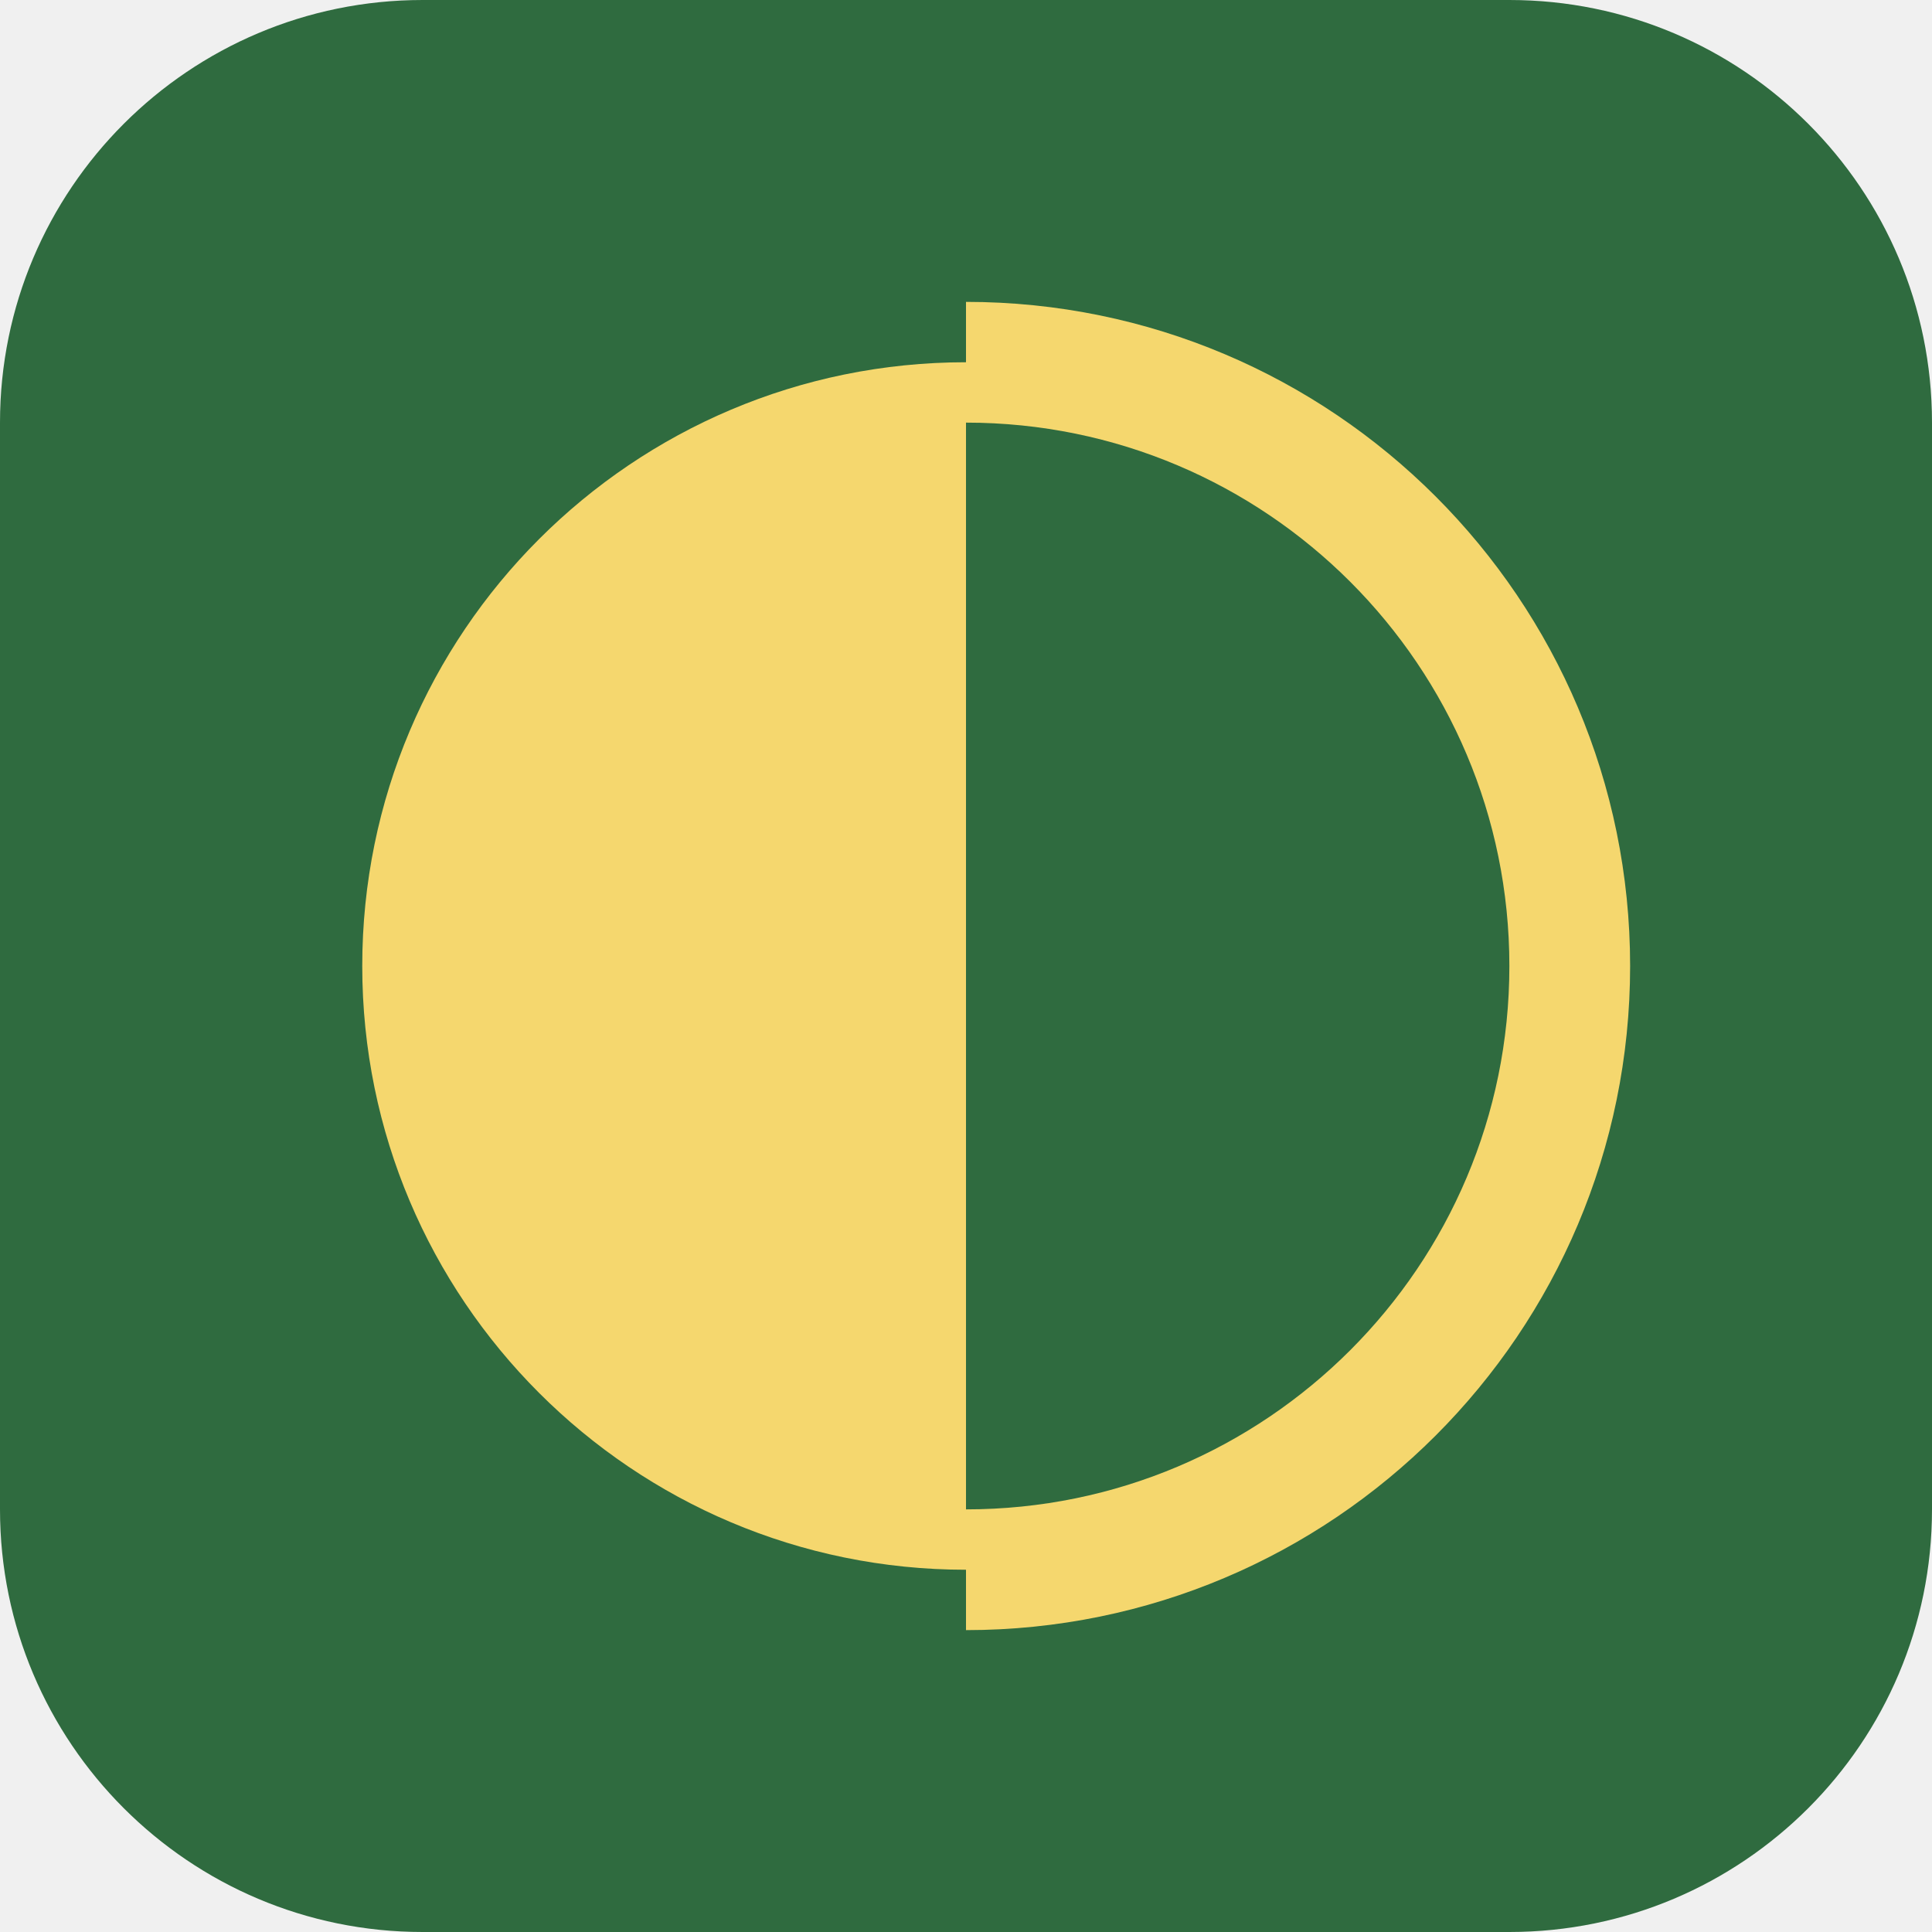
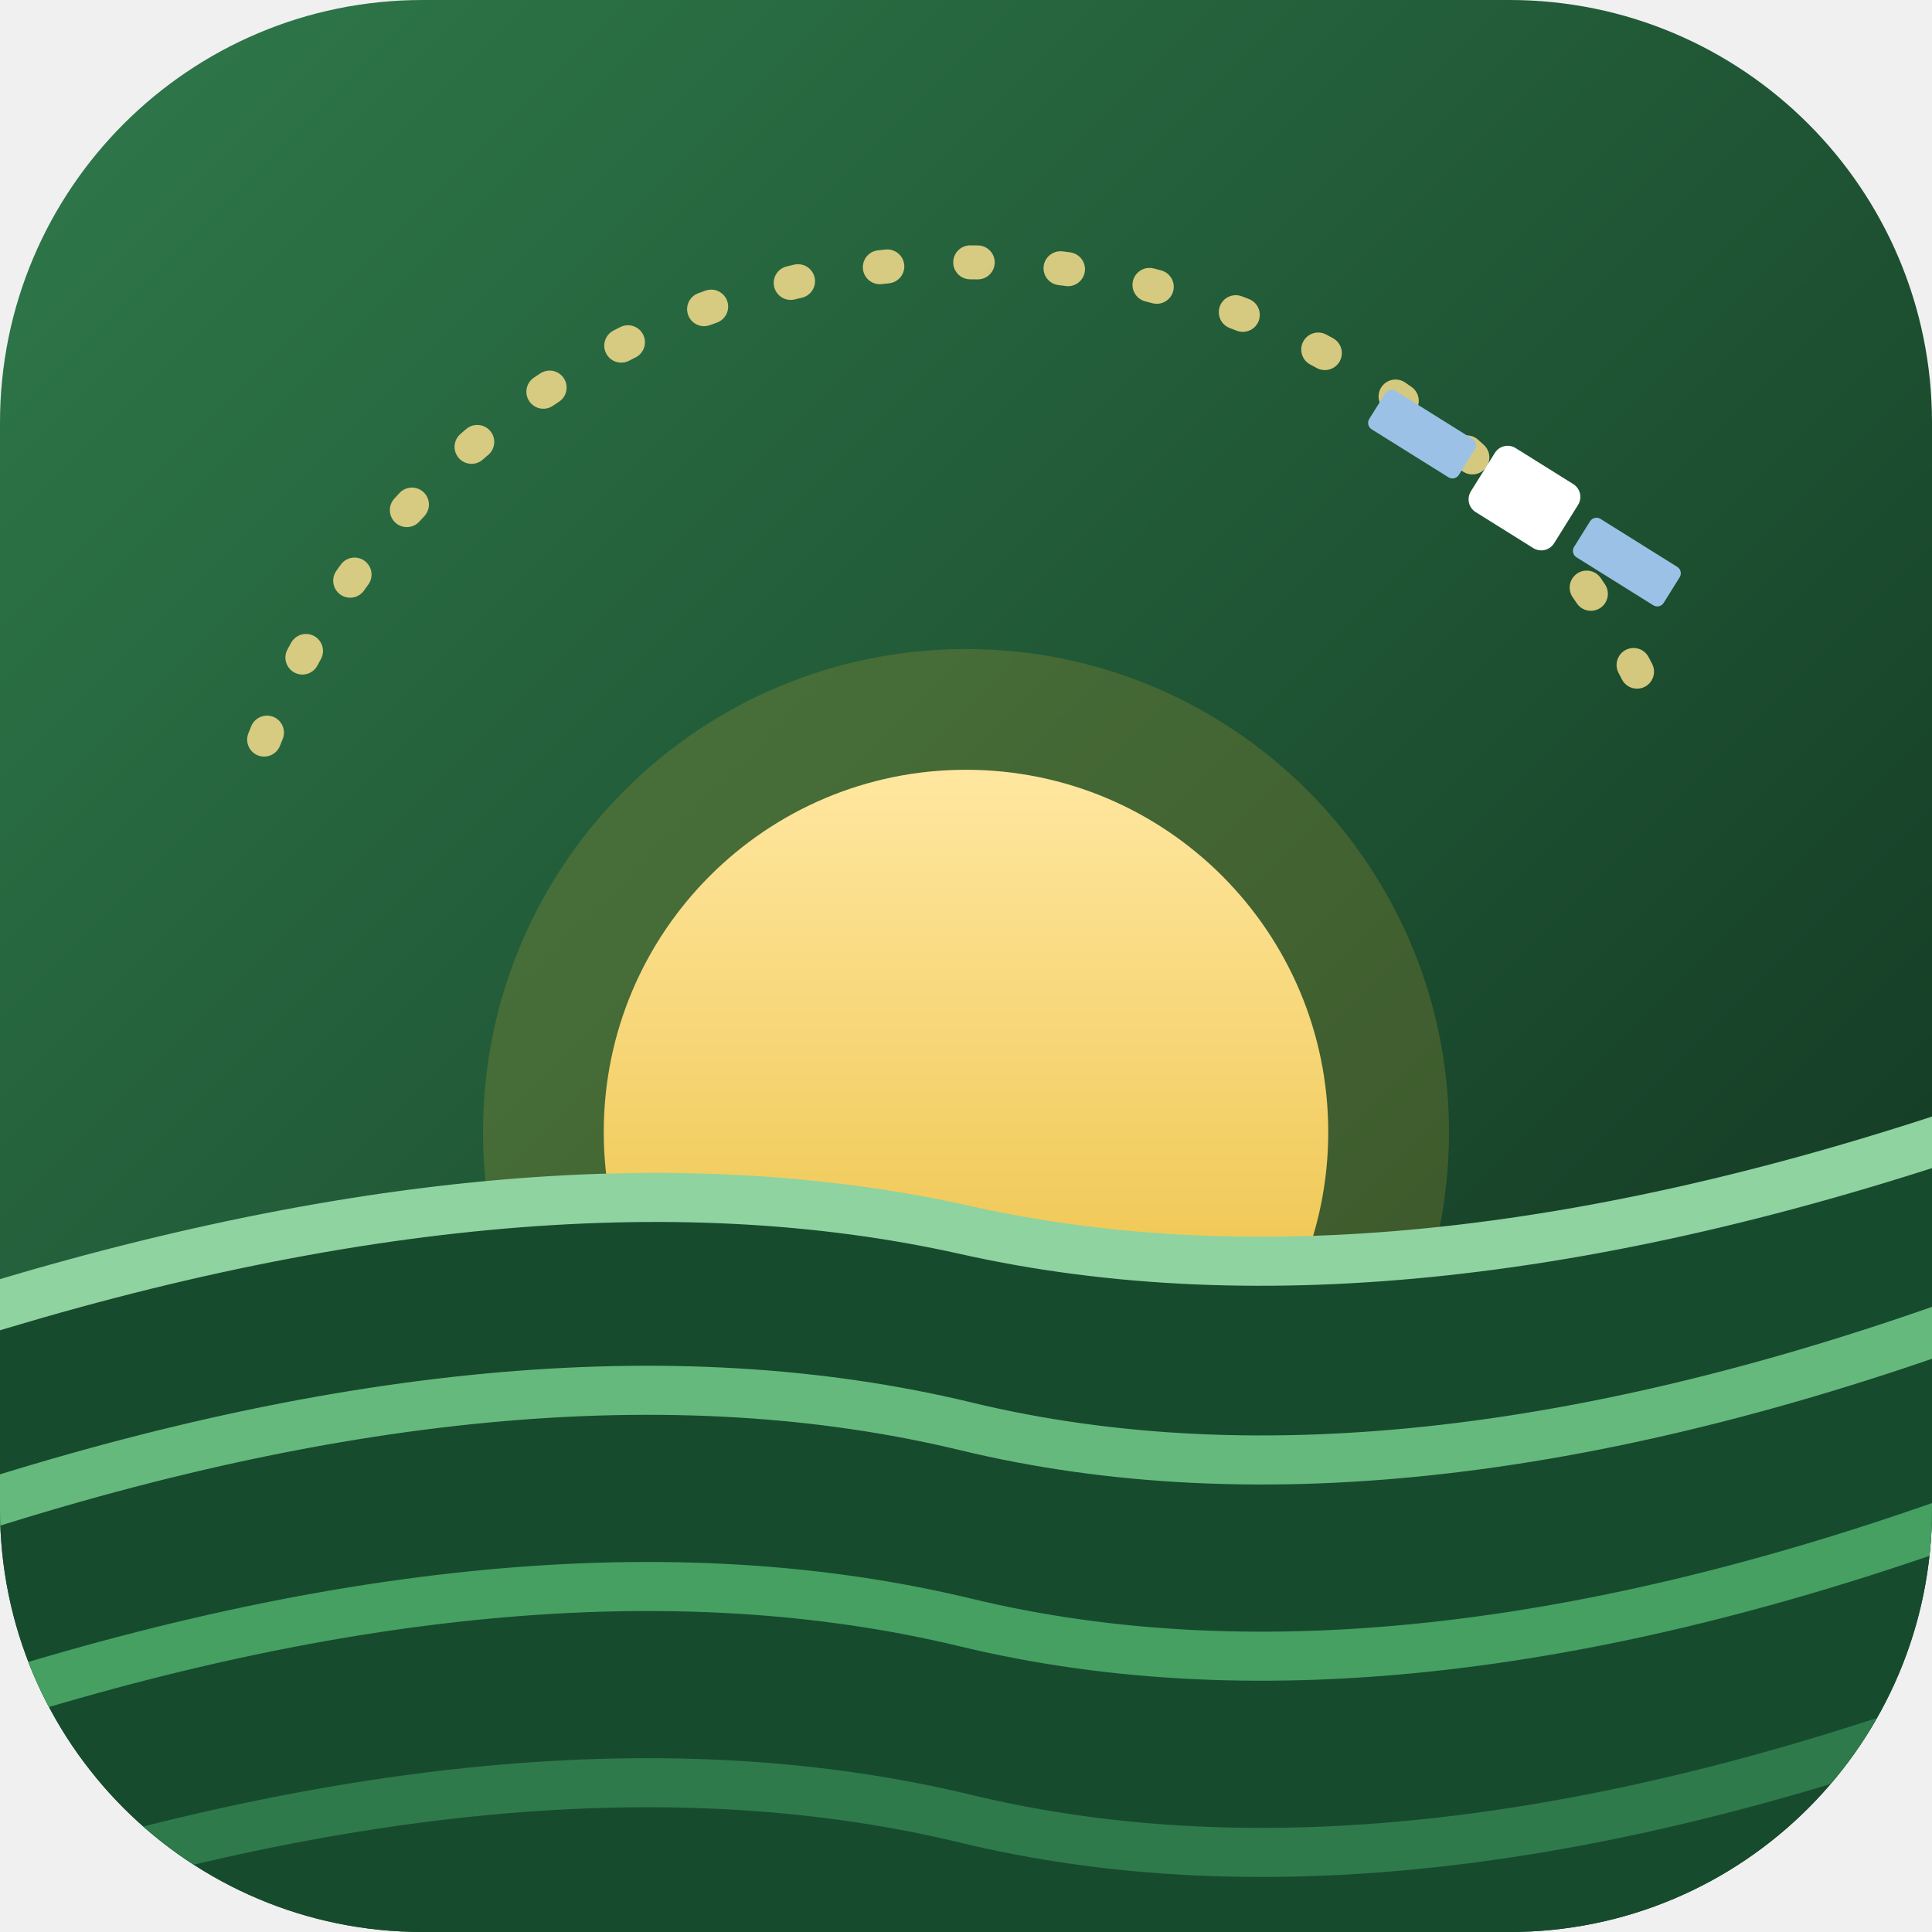
- <svg xmlns="http://www.w3.org/2000/svg" viewBox="0 0 64 64">
-   <rect width="64" height="64" rx="14" fill="#2f6b3f" />
-   <path d="M32 12a20 20 0 1 0 0 40z" fill="#f5d76e" />
-   <path d="M32 12a20 20 0 0 1 0 40" fill="none" stroke="#f5d76e" stroke-width="4" />
+ <svg xmlns="http://www.w3.org/2000/svg" viewBox="0 0 512 512" role="img" aria-label="Field Shift logo">
+   <defs>
+     <linearGradient id="fs-bg" x1="0" y1="0" x2="1" y2="1">
+       <stop offset="0" stop-color="#2f7a4b" />
+       <stop offset="1" stop-color="#0f2f1d" />
+     </linearGradient>
+     <linearGradient id="fs-sun" x1="0" y1="0" x2="0" y2="1">
+       <stop offset="0" stop-color="#ffe7a0" />
+       <stop offset="1" stop-color="#e8b931" />
+     </linearGradient>
+     <clipPath id="fs-tile">
+       <rect width="512" height="512" rx="112" />
+     </clipPath>
+   </defs>
+   <g clip-path="url(#fs-tile)">
+     <rect width="512" height="512" fill="url(#fs-bg)" />
+     <circle cx="256" cy="300" r="128" fill="#e8b931" opacity="0.18" />
+     <circle cx="256" cy="300" r="96" fill="url(#fs-sun)" />
+     <path d="M70 196 A 200 200 0 0 1 442 196" fill="none" stroke="#f5dd8c" stroke-width="9" stroke-linecap="round" stroke-dasharray="2 22" opacity="0.85" />
+     <g transform="translate(404 132) rotate(32)">
+       <rect x="-13" y="-10" width="26" height="20" rx="4" fill="#ffffff" />
+       <rect x="-46" y="-6" width="28" height="12" rx="2" fill="#9cc1e6" />
+       <rect x="18" y="-6" width="28" height="12" rx="2" fill="#9cc1e6" />
+     </g>
+     <path d="M-20 352 Q 140 300 256 326 T 532 296 L 532 532 L -20 532 Z" fill="#174b2e" />
+     <path d="M-20 352 Q 140 300 256 326 T 532 296" fill="none" stroke="#8fd3a0" stroke-width="13" stroke-linecap="round" />
+     <path d="M-20 404 Q 140 350 256 378 T 532 346" fill="none" stroke="#66b97d" stroke-width="13" stroke-linecap="round" />
+     <path d="M-20 456 Q 140 402 256 430 T 532 398" fill="none" stroke="#45a062" stroke-width="13" stroke-linecap="round" />
+     <path d="M-20 508 Q 140 454 256 482 T 532 450" fill="none" stroke="#2f7a4b" stroke-width="13" stroke-linecap="round" />
+   </g>
</svg>
